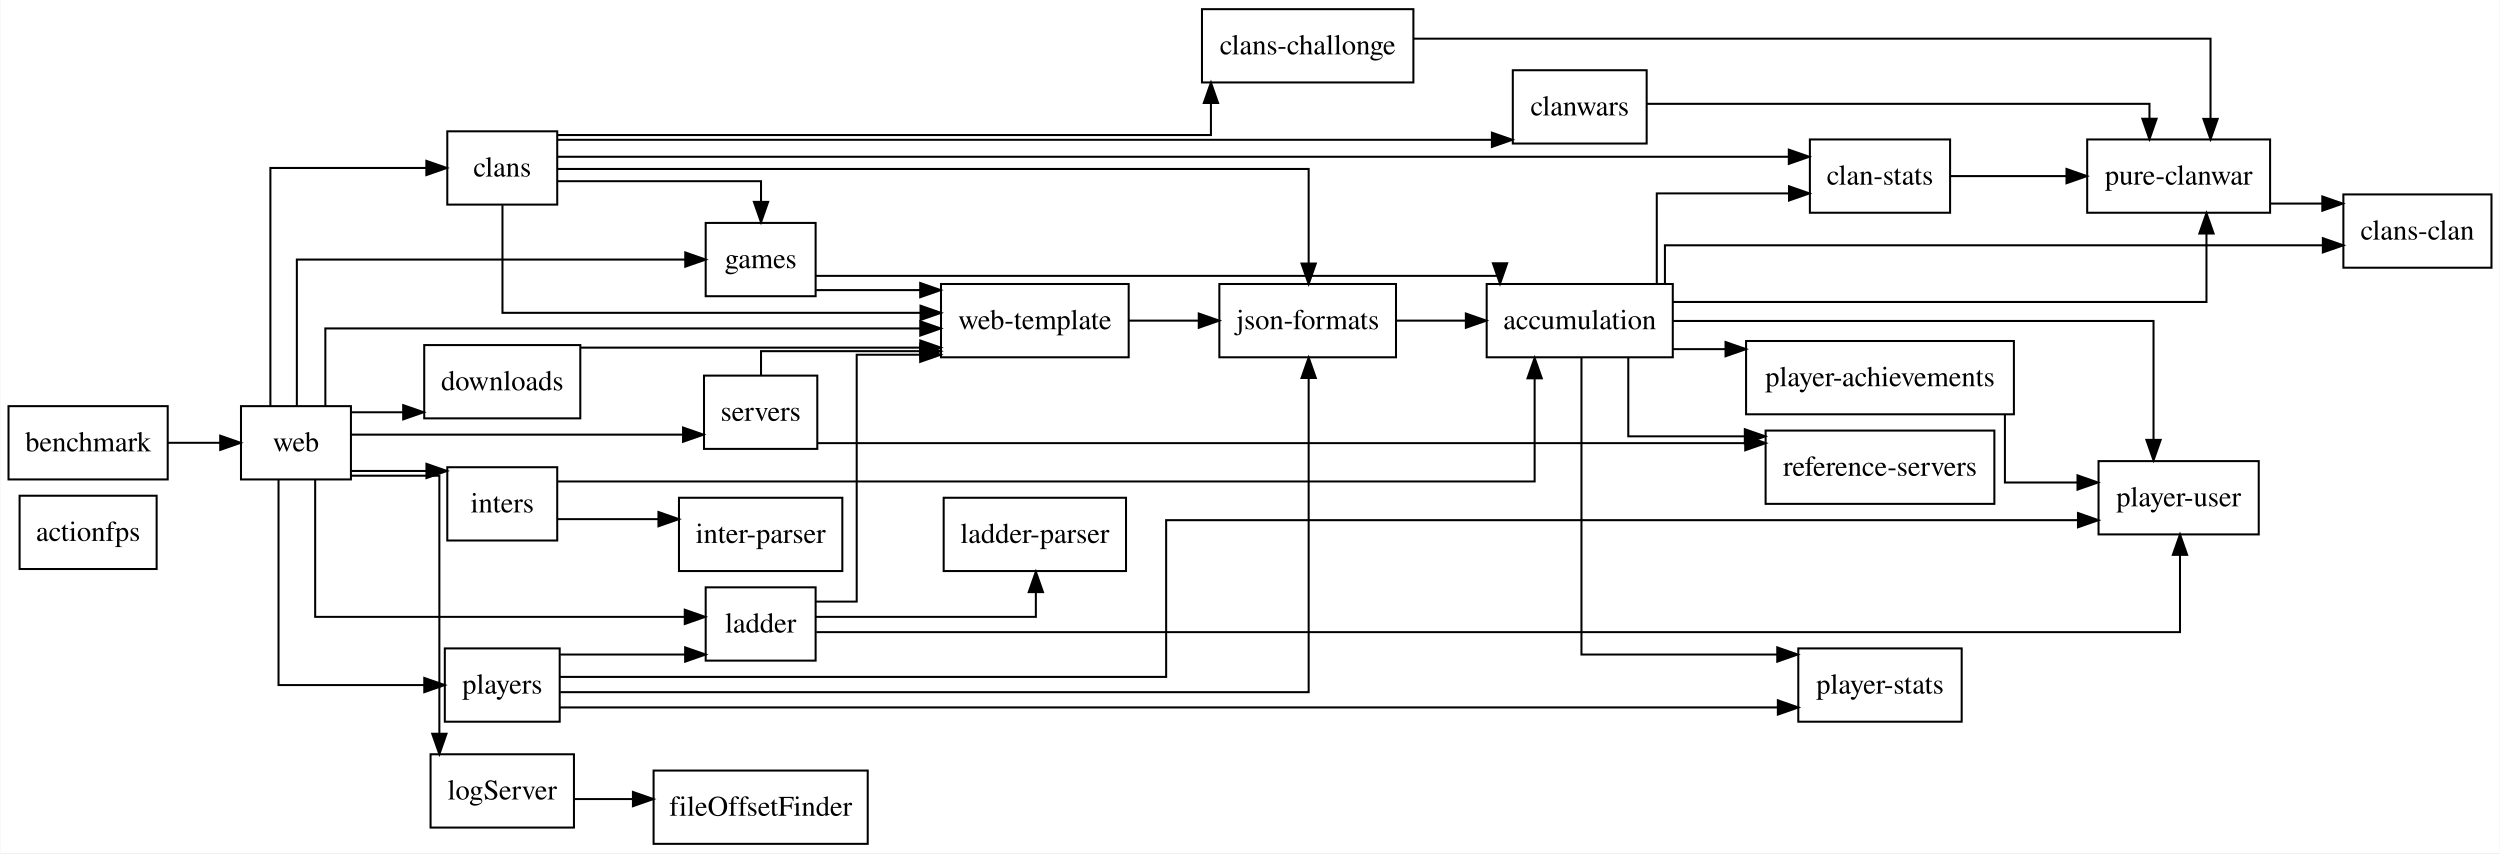
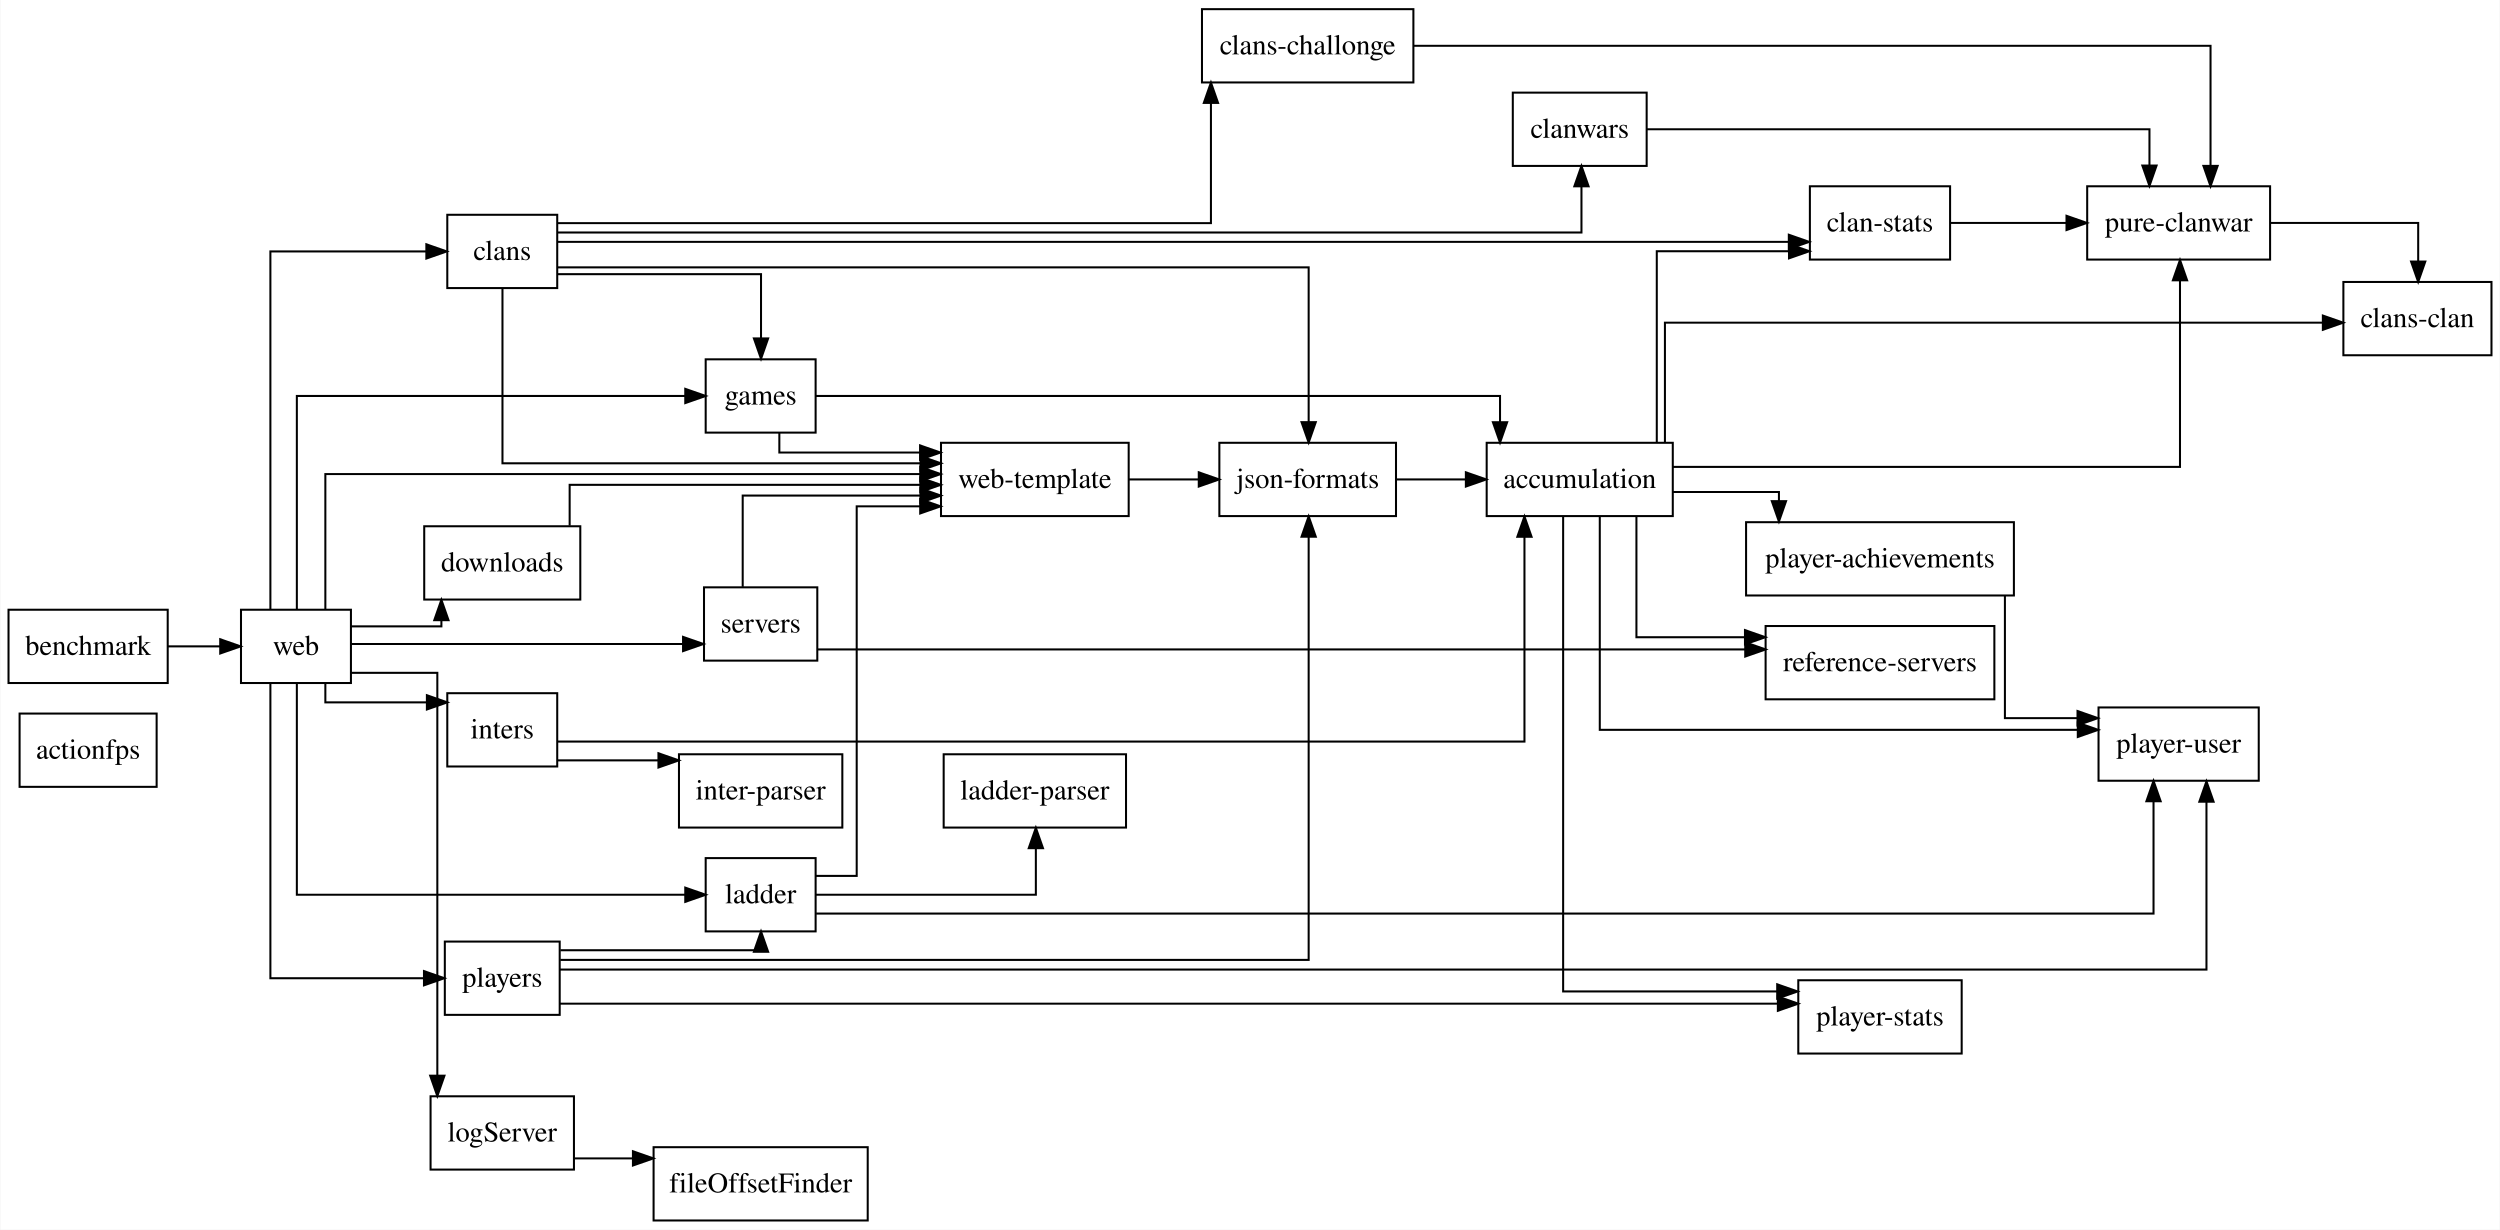
- <svg xmlns="http://www.w3.org/2000/svg" width="1228pt" height="419pt" viewBox="0.00 0.00 1227.63 419.00">
-   <g id="graph0" class="graph" transform="scale(1 1) rotate(0) translate(4 415)">
-     <polygon fill="#ffffff" stroke="transparent" points="-4,4 -4,-415 1223.628,-415 1223.628,4 -4,4" />
+ <svg xmlns="http://www.w3.org/2000/svg" xmlns:xlink="http://www.w3.org/1999/xlink" width="1228pt" height="604pt" viewBox="0.00 0.00 1227.63 604.00" preserveAspectRatio="xMidYMid meet" zoomAndPan="magnify" version="1.1" contentScriptType="text/ecmascript" contentStyleType="text/css">
+   <style type="text/css">
+ a {
+    text-decoration: underline;
+    color:blue;
+ }
+ </style>
+   <g id="graph0" class="graph" transform="scale(1 1) rotate(0) translate(4 600)">
+     <polygon fill="#ffffff" stroke="transparent" points="-4,4 -4,-600 1223.628,-600 1223.628,4 -4,4" />
    <g id="node1" class="node">
-       <polygon fill="none" stroke="#000000" points="5.438,-135.5 5.438,-171.5 72.755,-171.5 72.755,-135.5 5.438,-135.5" />
-       <text text-anchor="middle" x="39.097" y="-149.3" font-family="Times,serif" font-size="14.00" fill="#000000">actionfps</text>
+       <g id="a_node1">
+         <a xlink:href="https://github.com/ScalaWilliam/ActionFPS/tree/master/" xlink:title="actionfps" xlink:type="simple" xlink:show="replace" xlink:actuate="onRequest">
+           <polygon fill="none" stroke="#000000" points="5.438,-213.5 5.438,-249.5 72.755,-249.5 72.755,-213.5 5.438,-213.5" />
+           <text text-anchor="middle" x="39.097" y="-227.3" font-family="Times,serif" font-size="14.00" fill="#000000">actionfps</text>
+         </a>
+       </g>
    </g>
    <g id="node2" class="node">
-       <polygon fill="none" stroke="#000000" points="726.072,-239.5 726.072,-275.5 817.486,-275.5 817.486,-239.5 726.072,-239.5" />
-       <text text-anchor="middle" x="771.779" y="-253.3" font-family="Times,serif" font-size="14.00" fill="#000000">accumulation</text>
+       <g id="a_node2">
+         <a xlink:href="https://github.com/ScalaWilliam/ActionFPS/tree/master//accumulation" xlink:title="accumulation" xlink:type="simple" xlink:show="replace" xlink:actuate="onRequest">
+           <polygon fill="none" stroke="#000000" points="726.072,-346.5 726.072,-382.5 817.486,-382.5 817.486,-346.5 726.072,-346.5" />
+           <text text-anchor="middle" x="771.779" y="-360.3" font-family="Times,serif" font-size="14.00" fill="#000000">accumulation</text>
+         </a>
+       </g>
    </g>
    <g id="node3" class="node">
-       <polygon fill="none" stroke="#000000" points="884.829,-310.5 884.829,-346.5 953.698,-346.5 953.698,-310.5 884.829,-310.5" />
-       <text text-anchor="middle" x="919.264" y="-324.3" font-family="Times,serif" font-size="14.00" fill="#000000">clan-stats</text>
+       <g id="a_node3">
+         <a xlink:href="https://github.com/ScalaWilliam/ActionFPS/tree/master//clans/clan-stats" xlink:title="clan-stats" xlink:type="simple" xlink:show="replace" xlink:actuate="onRequest">
+           <polygon fill="none" stroke="#000000" points="884.829,-472.5 884.829,-508.5 953.698,-508.5 953.698,-472.5 884.829,-472.5" />
+           <text text-anchor="middle" x="919.264" y="-486.3" font-family="Times,serif" font-size="14.00" fill="#000000">clan-stats</text>
+         </a>
+       </g>
    </g>
    <g id="edge1" class="edge">
-       <path fill="none" stroke="#000000" d="M809.628,-275.578C809.628,-294.036 809.628,-320 809.628,-320 809.628,-320 874.574,-320 874.574,-320" />
-       <polygon fill="#000000" stroke="#000000" points="874.574,-323.5 884.574,-320 874.574,-316.5 874.574,-323.5" />
+       <path fill="none" stroke="#000000" d="M809.628,-382.511C809.628,-414.199 809.628,-476.6 809.628,-476.6 809.628,-476.6 874.574,-476.6 874.574,-476.6" />
+       <polygon fill="#000000" stroke="#000000" points="874.574,-480.1 884.574,-476.6 874.574,-473.1 874.574,-480.1" />
    </g>
    <g id="node4" class="node">
-       <polygon fill="none" stroke="#000000" points="1146.883,-283.5 1146.883,-319.5 1219.628,-319.5 1219.628,-283.5 1146.883,-283.5" />
-       <text text-anchor="middle" x="1183.255" y="-297.3" font-family="Times,serif" font-size="14.00" fill="#000000">clans-clan</text>
+       <g id="a_node4">
+         <a xlink:href="https://github.com/ScalaWilliam/ActionFPS/tree/master//clans/clan" xlink:title="clans-clan" xlink:type="simple" xlink:show="replace" xlink:actuate="onRequest">
+           <polygon fill="none" stroke="#000000" points="1146.883,-425.5 1146.883,-461.5 1219.628,-461.5 1219.628,-425.5 1146.883,-425.5" />
+           <text text-anchor="middle" x="1183.255" y="-439.3" font-family="Times,serif" font-size="14.00" fill="#000000">clans-clan</text>
+         </a>
+       </g>
    </g>
    <g id="edge2" class="edge">
-       <path fill="none" stroke="#000000" d="M813.628,-275.566C813.628,-284.959 813.628,-294.5 813.628,-294.5 813.628,-294.5 1136.803,-294.5 1136.803,-294.5" />
-       <polygon fill="#000000" stroke="#000000" points="1136.803,-298 1146.803,-294.5 1136.803,-291 1136.803,-298" />
+       <path fill="none" stroke="#000000" d="M813.628,-382.748C813.628,-405.518 813.628,-441.5 813.628,-441.5 813.628,-441.5 1136.803,-441.5 1136.803,-441.5" />
+       <polygon fill="#000000" stroke="#000000" points="1136.803,-445 1146.803,-441.5 1136.803,-438 1136.803,-445" />
    </g>
    <g id="node5" class="node">
-       <polygon fill="none" stroke="#000000" points="853.486,-211.5 853.486,-247.5 985.041,-247.5 985.041,-211.5 853.486,-211.5" />
-       <text text-anchor="middle" x="919.264" y="-225.3" font-family="Times,serif" font-size="14.00" fill="#000000">player-achievements</text>
+       <g id="a_node5">
+         <a xlink:href="https://github.com/ScalaWilliam/ActionFPS/tree/master//players/player-achievements" xlink:title="player-achievements" xlink:type="simple" xlink:show="replace" xlink:actuate="onRequest">
+           <polygon fill="none" stroke="#000000" points="853.486,-307.5 853.486,-343.5 985.041,-343.5 985.041,-307.5 853.486,-307.5" />
+           <text text-anchor="middle" x="919.264" y="-321.3" font-family="Times,serif" font-size="14.00" fill="#000000">player-achievements</text>
+         </a>
+       </g>
    </g>
    <g id="edge3" class="edge">
-       <path fill="none" stroke="#000000" d="M817.636,-243.5C817.636,-243.5 843.404,-243.5 843.404,-243.5" />
-       <polygon fill="#000000" stroke="#000000" points="843.404,-247 853.404,-243.5 843.404,-240 843.404,-247" />
+       <path fill="none" stroke="#000000" d="M817.552,-358.333C843.018,-358.333 869.628,-358.333 869.628,-358.333 869.628,-358.333 869.628,-353.837 869.628,-353.837" />
+       <polygon fill="#000000" stroke="#000000" points="873.128,-353.837 869.628,-343.837 866.128,-353.837 873.128,-353.837" />
    </g>
    <g id="node6" class="node">
-       <polygon fill="none" stroke="#000000" points="879.135,-60.5 879.135,-96.5 959.393,-96.5 959.393,-60.5 879.135,-60.5" />
-       <text text-anchor="middle" x="919.264" y="-74.3" font-family="Times,serif" font-size="14.00" fill="#000000">player-stats</text>
+       <g id="a_node6">
+         <a xlink:href="https://github.com/ScalaWilliam/ActionFPS/tree/master//players/player-stats" xlink:title="player-stats" xlink:type="simple" xlink:show="replace" xlink:actuate="onRequest">
+           <polygon fill="none" stroke="#000000" points="879.135,-82.5 879.135,-118.5 959.393,-118.5 959.393,-82.5 879.135,-82.5" />
+           <text text-anchor="middle" x="919.264" y="-96.3" font-family="Times,serif" font-size="14.00" fill="#000000">player-stats</text>
+         </a>
+       </g>
    </g>
    <g id="edge4" class="edge">
-       <path fill="none" stroke="#000000" d="M772.628,-239.322C772.628,-196.623 772.628,-93.5 772.628,-93.5 772.628,-93.5 868.807,-93.5 868.807,-93.5" />
-       <polygon fill="#000000" stroke="#000000" points="868.807,-97 878.807,-93.5 868.807,-90 868.807,-97" />
+       <path fill="none" stroke="#000000" d="M763.628,-346.413C763.628,-288.746 763.628,-113 763.628,-113 763.628,-113 868.779,-113 868.779,-113" />
+       <polygon fill="#000000" stroke="#000000" points="868.779,-116.5 878.779,-113 868.779,-109.5 868.779,-116.5" />
    </g>
    <g id="node7" class="node">
-       <polygon fill="none" stroke="#000000" points="1026.616,-152.5 1026.616,-188.5 1105.308,-188.5 1105.308,-152.5 1026.616,-152.5" />
-       <text text-anchor="middle" x="1065.962" y="-166.3" font-family="Times,serif" font-size="14.00" fill="#000000">player-user</text>
+       <g id="a_node7">
+         <a xlink:href="https://github.com/ScalaWilliam/ActionFPS/tree/master//players/player-user" xlink:title="player-user" xlink:type="simple" xlink:show="replace" xlink:actuate="onRequest">
+           <polygon fill="none" stroke="#000000" points="1026.616,-216.5 1026.616,-252.5 1105.308,-252.5 1105.308,-216.5 1026.616,-216.5" />
+           <text text-anchor="middle" x="1065.962" y="-230.3" font-family="Times,serif" font-size="14.00" fill="#000000">player-user</text>
+         </a>
+       </g>
    </g>
    <g id="edge5" class="edge">
-       <path fill="none" stroke="#000000" d="M817.69,-257.333C897.556,-257.333 1053.628,-257.333 1053.628,-257.333 1053.628,-257.333 1053.628,-198.915 1053.628,-198.915" />
-       <polygon fill="#000000" stroke="#000000" points="1057.128,-198.915 1053.628,-188.915 1050.128,-198.915 1057.128,-198.915" />
+       <path fill="none" stroke="#000000" d="M781.628,-346.351C781.628,-312.136 781.628,-241.5 781.628,-241.5 781.628,-241.5 1016.427,-241.5 1016.427,-241.5" />
+       <polygon fill="#000000" stroke="#000000" points="1016.427,-245 1026.427,-241.5 1016.427,-238 1016.427,-245" />
    </g>
    <g id="node8" class="node">
-       <polygon fill="none" stroke="#000000" points="1021.041,-310.5 1021.041,-346.5 1110.883,-346.5 1110.883,-310.5 1021.041,-310.5" />
-       <text text-anchor="middle" x="1065.962" y="-324.3" font-family="Times,serif" font-size="14.00" fill="#000000">pure-clanwar</text>
+       <g id="a_node8">
+         <a xlink:href="https://github.com/ScalaWilliam/ActionFPS/tree/master//clans/clanwars/pure-clanwar" xlink:title="pure-clanwar" xlink:type="simple" xlink:show="replace" xlink:actuate="onRequest">
+           <polygon fill="none" stroke="#000000" points="1021.041,-472.5 1021.041,-508.5 1110.883,-508.5 1110.883,-472.5 1021.041,-472.5" />
+           <text text-anchor="middle" x="1065.962" y="-486.3" font-family="Times,serif" font-size="14.00" fill="#000000">pure-clanwar</text>
+         </a>
+       </g>
    </g>
    <g id="edge6" class="edge">
-       <path fill="none" stroke="#000000" d="M817.535,-266.667C903.292,-266.667 1079.628,-266.667 1079.628,-266.667 1079.628,-266.667 1079.628,-300.282 1079.628,-300.282" />
-       <polygon fill="#000000" stroke="#000000" points="1076.128,-300.282 1079.628,-310.282 1083.128,-300.282 1076.128,-300.282" />
+       <path fill="none" stroke="#000000" d="M817.526,-370.667C900.343,-370.667 1066.628,-370.667 1066.628,-370.667 1066.628,-370.667 1066.628,-462.3 1066.628,-462.3" />
+       <polygon fill="#000000" stroke="#000000" points="1063.128,-462.3 1066.628,-472.3 1070.128,-462.3 1063.128,-462.3" />
    </g>
    <g id="node9" class="node">
-       <polygon fill="none" stroke="#000000" points="863.081,-167.5 863.081,-203.5 975.447,-203.5 975.447,-167.5 863.081,-167.5" />
-       <text text-anchor="middle" x="919.264" y="-181.3" font-family="Times,serif" font-size="14.00" fill="#000000">reference-servers</text>
+       <g id="a_node9">
+         <a xlink:href="https://github.com/ScalaWilliam/ActionFPS/tree/master//servers/reference-servers" xlink:title="reference-servers" xlink:type="simple" xlink:show="replace" xlink:actuate="onRequest">
+           <polygon fill="none" stroke="#000000" points="863.081,-256.5 863.081,-292.5 975.447,-292.5 975.447,-256.5 863.081,-256.5" />
+           <text text-anchor="middle" x="919.264" y="-270.3" font-family="Times,serif" font-size="14.00" fill="#000000">reference-servers</text>
+         </a>
+       </g>
    </g>
    <g id="edge7" class="edge">
-       <path fill="none" stroke="#000000" d="M795.628,-239.205C795.628,-222.59 795.628,-200.667 795.628,-200.667 795.628,-200.667 852.873,-200.667 852.873,-200.667" />
-       <polygon fill="#000000" stroke="#000000" points="852.873,-204.167 862.873,-200.667 852.873,-197.167 852.873,-204.167" />
+       <path fill="none" stroke="#000000" d="M799.628,-346.134C799.628,-323.216 799.628,-287 799.628,-287 799.628,-287 852.949,-287 852.949,-287" />
+       <polygon fill="#000000" stroke="#000000" points="852.949,-290.5 862.949,-287 852.949,-283.5 852.949,-290.5" />
    </g>
    <g id="edge16" class="edge">
-       <path fill="none" stroke="#000000" d="M954.029,-328.5C954.029,-328.5 1010.882,-328.5 1010.882,-328.5" />
-       <polygon fill="#000000" stroke="#000000" points="1010.882,-332 1020.882,-328.5 1010.882,-325 1010.882,-332" />
+       <path fill="none" stroke="#000000" d="M954.029,-490.5C954.029,-490.5 1010.882,-490.5 1010.882,-490.5" />
+       <polygon fill="#000000" stroke="#000000" points="1010.882,-494 1020.882,-490.5 1010.882,-487 1010.882,-494" />
    </g>
    <g id="edge32" class="edge">
-       <path fill="none" stroke="#000000" d="M980.628,-211.488C980.628,-196.637 980.628,-178 980.628,-178 980.628,-178 1016.293,-178 1016.293,-178" />
-       <polygon fill="#000000" stroke="#000000" points="1016.293,-181.5 1026.293,-178 1016.293,-174.5 1016.293,-181.5" />
+       <path fill="none" stroke="#000000" d="M980.628,-307.351C980.628,-284.235 980.628,-247.25 980.628,-247.25 980.628,-247.25 1016.293,-247.25 1016.293,-247.25" />
+       <polygon fill="#000000" stroke="#000000" points="1016.293,-250.75 1026.293,-247.25 1016.293,-243.75 1016.293,-250.75" />
    </g>
    <g id="edge18" class="edge">
-       <path fill="none" stroke="#000000" d="M1110.975,-315C1110.975,-315 1136.535,-315 1136.535,-315" />
-       <polygon fill="#000000" stroke="#000000" points="1136.535,-318.5 1146.535,-315 1136.535,-311.5 1136.535,-318.5" />
+       <path fill="none" stroke="#000000" d="M1111.118,-490.5C1144.301,-490.5 1183.628,-490.5 1183.628,-490.5 1183.628,-490.5 1183.628,-471.537 1183.628,-471.537" />
+       <polygon fill="#000000" stroke="#000000" points="1187.128,-471.537 1183.628,-461.537 1180.128,-471.537 1187.128,-471.537" />
    </g>
    <g id="node10" class="node">
-       <polygon fill="none" stroke="#000000" points="0,-179.5 0,-215.5 78.193,-215.5 78.193,-179.5 0,-179.5" />
-       <text text-anchor="middle" x="39.097" y="-193.3" font-family="Times,serif" font-size="14.00" fill="#000000">benchmark</text>
+       <g id="a_node10">
+         <a xlink:href="https://github.com/ScalaWilliam/ActionFPS/tree/master//benchmark" xlink:title="benchmark" xlink:type="simple" xlink:show="replace" xlink:actuate="onRequest">
+           <polygon fill="none" stroke="#000000" points="0,-264.5 0,-300.5 78.193,-300.5 78.193,-264.5 0,-264.5" />
+           <text text-anchor="middle" x="39.097" y="-278.3" font-family="Times,serif" font-size="14.00" fill="#000000">benchmark</text>
+         </a>
+       </g>
    </g>
    <g id="node11" class="node">
-       <polygon fill="none" stroke="#000000" points="114.193,-179.5 114.193,-215.5 168.193,-215.5 168.193,-179.5 114.193,-179.5" />
-       <text text-anchor="middle" x="141.193" y="-193.3" font-family="Times,serif" font-size="14.00" fill="#000000">web</text>
+       <g id="a_node11">
+         <a xlink:href="https://github.com/ScalaWilliam/ActionFPS/tree/master//web" xlink:title="web" xlink:type="simple" xlink:show="replace" xlink:actuate="onRequest">
+           <polygon fill="none" stroke="#000000" points="114.193,-264.5 114.193,-300.5 168.193,-300.5 168.193,-264.5 114.193,-264.5" />
+           <text text-anchor="middle" x="141.193" y="-278.3" font-family="Times,serif" font-size="14.00" fill="#000000">web</text>
+         </a>
+       </g>
    </g>
    <g id="edge8" class="edge">
-       <path fill="none" stroke="#000000" d="M78.278,-197.5C78.278,-197.5 103.984,-197.5 103.984,-197.5" />
-       <polygon fill="#000000" stroke="#000000" points="103.984,-201 113.984,-197.5 103.984,-194 103.984,-201" />
+       <path fill="none" stroke="#000000" d="M78.278,-282.5C78.278,-282.5 103.984,-282.5 103.984,-282.5" />
+       <polygon fill="#000000" stroke="#000000" points="103.984,-286 113.984,-282.5 103.984,-279 103.984,-286" />
    </g>
    <g id="node12" class="node">
-       <polygon fill="none" stroke="#000000" points="215.524,-314.5 215.524,-350.5 269.524,-350.5 269.524,-314.5 215.524,-314.5" />
-       <text text-anchor="middle" x="242.524" y="-328.3" font-family="Times,serif" font-size="14.00" fill="#000000">clans</text>
+       <g id="a_node12">
+         <a xlink:href="https://github.com/ScalaWilliam/ActionFPS/tree/master//clans" xlink:title="clans" xlink:type="simple" xlink:show="replace" xlink:actuate="onRequest">
+           <polygon fill="none" stroke="#000000" points="215.524,-458.5 215.524,-494.5 269.524,-494.5 269.524,-458.5 215.524,-458.5" />
+           <text text-anchor="middle" x="242.524" y="-472.3" font-family="Times,serif" font-size="14.00" fill="#000000">clans</text>
+         </a>
+       </g>
    </g>
    <g id="edge35" class="edge">
-       <path fill="none" stroke="#000000" d="M128.628,-215.707C128.628,-252.556 128.628,-332.5 128.628,-332.5 128.628,-332.5 205.243,-332.5 205.243,-332.5" />
-       <polygon fill="#000000" stroke="#000000" points="205.243,-336 215.243,-332.5 205.243,-329 205.243,-336" />
+       <path fill="none" stroke="#000000" d="M128.628,-300.751C128.628,-349.045 128.628,-476.5 128.628,-476.5 128.628,-476.5 205.243,-476.5 205.243,-476.5" />
+       <polygon fill="#000000" stroke="#000000" points="205.243,-480 215.243,-476.5 205.243,-473 205.243,-480" />
    </g>
    <g id="node15" class="node">
-       <polygon fill="none" stroke="#000000" points="342.446,-269.5 342.446,-305.5 396.446,-305.5 396.446,-269.5 342.446,-269.5" />
-       <text text-anchor="middle" x="369.446" y="-283.3" font-family="Times,serif" font-size="14.00" fill="#000000">games</text>
+       <g id="a_node15">
+         <a xlink:href="https://github.com/ScalaWilliam/ActionFPS/tree/master//games" xlink:title="games" xlink:type="simple" xlink:show="replace" xlink:actuate="onRequest">
+           <polygon fill="none" stroke="#000000" points="342.446,-387.5 342.446,-423.5 396.446,-423.5 396.446,-387.5 342.446,-387.5" />
+           <text text-anchor="middle" x="369.446" y="-401.3" font-family="Times,serif" font-size="14.00" fill="#000000">games</text>
+         </a>
+       </g>
    </g>
    <g id="edge37" class="edge">
-       <path fill="none" stroke="#000000" d="M141.628,-215.713C141.628,-242.011 141.628,-287.5 141.628,-287.5 141.628,-287.5 332.418,-287.5 332.418,-287.5" />
-       <polygon fill="#000000" stroke="#000000" points="332.418,-291 342.418,-287.5 332.418,-284 332.418,-291" />
+       <path fill="none" stroke="#000000" d="M141.628,-300.649C141.628,-334.864 141.628,-405.5 141.628,-405.5 141.628,-405.5 332.418,-405.5 332.418,-405.5" />
+       <polygon fill="#000000" stroke="#000000" points="332.418,-409 342.418,-405.5 332.418,-402 332.418,-409" />
    </g>
    <g id="node17" class="node">
-       <polygon fill="none" stroke="#000000" points="458.037,-239.5 458.037,-275.5 550.224,-275.5 550.224,-239.5 458.037,-239.5" />
-       <text text-anchor="middle" x="504.13" y="-253.3" font-family="Times,serif" font-size="14.00" fill="#000000">web-template</text>
+       <g id="a_node17">
+         <a xlink:href="https://github.com/ScalaWilliam/ActionFPS/tree/master//web/web-template" xlink:title="web-template" xlink:type="simple" xlink:show="replace" xlink:actuate="onRequest">
+           <polygon fill="none" stroke="#000000" points="458.037,-346.5 458.037,-382.5 550.224,-382.5 550.224,-346.5 458.037,-346.5" />
+           <text text-anchor="middle" x="504.13" y="-360.3" font-family="Times,serif" font-size="14.00" fill="#000000">web-template</text>
+         </a>
+       </g>
    </g>
    <g id="edge43" class="edge">
-       <path fill="none" stroke="#000000" d="M155.628,-215.581C155.628,-232 155.628,-253.667 155.628,-253.667 155.628,-253.667 447.852,-253.667 447.852,-253.667" />
-       <polygon fill="#000000" stroke="#000000" points="447.852,-257.167 457.852,-253.667 447.852,-250.167 447.852,-257.167" />
+       <path fill="none" stroke="#000000" d="M155.628,-300.866C155.628,-325.76 155.628,-367.143 155.628,-367.143 155.628,-367.143 447.852,-367.143 447.852,-367.143" />
+       <polygon fill="#000000" stroke="#000000" points="447.852,-370.643 457.852,-367.143 447.852,-363.643 447.852,-370.643" />
    </g>
    <g id="node18" class="node">
-       <polygon fill="none" stroke="#000000" points="204.193,-209.5 204.193,-245.5 280.856,-245.5 280.856,-209.5 204.193,-209.5" />
-       <text text-anchor="middle" x="242.524" y="-223.3" font-family="Times,serif" font-size="14.00" fill="#000000">downloads</text>
+       <g id="a_node18">
+         <a xlink:href="https://github.com/ScalaWilliam/ActionFPS/tree/master//downloads" xlink:title="downloads" xlink:type="simple" xlink:show="replace" xlink:actuate="onRequest">
+           <polygon fill="none" stroke="#000000" points="204.193,-305.5 204.193,-341.5 280.856,-341.5 280.856,-305.5 204.193,-305.5" />
+           <text text-anchor="middle" x="242.524" y="-319.3" font-family="Times,serif" font-size="14.00" fill="#000000">downloads</text>
+         </a>
+       </g>
    </g>
    <g id="edge36" class="edge">
-       <path fill="none" stroke="#000000" d="M168.348,-212.5C168.348,-212.5 193.865,-212.5 193.865,-212.5" />
-       <polygon fill="#000000" stroke="#000000" points="193.865,-216 203.865,-212.5 193.865,-209 193.865,-216" />
+       <path fill="none" stroke="#000000" d="M168.2,-292.333C188.429,-292.333 212.628,-292.333 212.628,-292.333 212.628,-292.333 212.628,-295.37 212.628,-295.37" />
+       <polygon fill="#000000" stroke="#000000" points="209.128,-295.37 212.628,-305.37 216.128,-295.37 209.128,-295.37" />
    </g>
    <g id="node19" class="node">
-       <polygon fill="none" stroke="#000000" points="215.524,-149.5 215.524,-185.5 269.524,-185.5 269.524,-149.5 215.524,-149.5" />
-       <text text-anchor="middle" x="242.524" y="-163.3" font-family="Times,serif" font-size="14.00" fill="#000000">inters</text>
+       <g id="a_node19">
+         <a xlink:href="https://github.com/ScalaWilliam/ActionFPS/tree/master//inters" xlink:title="inters" xlink:type="simple" xlink:show="replace" xlink:actuate="onRequest">
+           <polygon fill="none" stroke="#000000" points="215.524,-223.5 215.524,-259.5 269.524,-259.5 269.524,-223.5 215.524,-223.5" />
+           <text text-anchor="middle" x="242.524" y="-237.3" font-family="Times,serif" font-size="14.00" fill="#000000">inters</text>
+         </a>
+       </g>
    </g>
    <g id="edge38" class="edge">
-       <path fill="none" stroke="#000000" d="M168.348,-183.667C168.348,-183.667 205.295,-183.667 205.295,-183.667" />
-       <polygon fill="#000000" stroke="#000000" points="205.295,-187.167 215.295,-183.667 205.295,-180.167 205.295,-187.167" />
+       <path fill="none" stroke="#000000" d="M155.628,-264.31C155.628,-259.196 155.628,-255 155.628,-255 155.628,-255 205.506,-255 205.506,-255" />
+       <polygon fill="#000000" stroke="#000000" points="205.506,-258.5 215.506,-255 205.506,-251.5 205.506,-258.5" />
    </g>
    <g id="node21" class="node">
-       <polygon fill="none" stroke="#000000" points="342.446,-90.5 342.446,-126.5 396.446,-126.5 396.446,-90.5 342.446,-90.5" />
-       <text text-anchor="middle" x="369.446" y="-104.3" font-family="Times,serif" font-size="14.00" fill="#000000">ladder</text>
+       <g id="a_node21">
+         <a xlink:href="https://github.com/ScalaWilliam/ActionFPS/tree/master//ladder" xlink:title="ladder" xlink:type="simple" xlink:show="replace" xlink:actuate="onRequest">
+           <polygon fill="none" stroke="#000000" points="342.446,-142.5 342.446,-178.5 396.446,-178.5 396.446,-142.5 342.446,-142.5" />
+           <text text-anchor="middle" x="369.446" y="-156.3" font-family="Times,serif" font-size="14.00" fill="#000000">ladder</text>
+         </a>
+       </g>
    </g>
    <g id="edge39" class="edge">
-       <path fill="none" stroke="#000000" d="M150.628,-179.368C150.628,-154.27 150.628,-112 150.628,-112 150.628,-112 332.175,-112 332.175,-112" />
-       <polygon fill="#000000" stroke="#000000" points="332.175,-115.5 342.175,-112 332.175,-108.5 332.175,-115.5" />
+       <path fill="none" stroke="#000000" d="M141.628,-264.498C141.628,-230.562 141.628,-160.5 141.628,-160.5 141.628,-160.5 332.418,-160.5 332.418,-160.5" />
+       <polygon fill="#000000" stroke="#000000" points="332.418,-164 342.418,-160.5 332.418,-157 332.418,-164" />
    </g>
    <g id="node23" class="node">
-       <polygon fill="none" stroke="#000000" points="207.31,-8.5 207.31,-44.5 277.738,-44.5 277.738,-8.5 207.31,-8.5" />
-       <text text-anchor="middle" x="242.524" y="-22.3" font-family="Times,serif" font-size="14.00" fill="#000000">logServer</text>
+       <g id="a_node23">
+         <a xlink:href="https://github.com/ScalaWilliam/ActionFPS/tree/master//log-server" xlink:title="logServer" xlink:type="simple" xlink:show="replace" xlink:actuate="onRequest">
+           <polygon fill="none" stroke="#000000" points="207.31,-25.5 207.31,-61.5 277.738,-61.5 277.738,-25.5 207.31,-25.5" />
+           <text text-anchor="middle" x="242.524" y="-39.3" font-family="Times,serif" font-size="14.00" fill="#000000">logServer</text>
+         </a>
+       </g>
    </g>
    <g id="edge40" class="edge">
-       <path fill="none" stroke="#000000" d="M168.224,-181.333C188.087,-181.333 211.628,-181.333 211.628,-181.333 211.628,-181.333 211.628,-54.564 211.628,-54.564" />
-       <polygon fill="#000000" stroke="#000000" points="215.128,-54.564 211.628,-44.564 208.128,-54.564 215.128,-54.564" />
+       <path fill="none" stroke="#000000" d="M168.237,-269.5C187.733,-269.5 210.628,-269.5 210.628,-269.5 210.628,-269.5 210.628,-71.612 210.628,-71.612" />
+       <polygon fill="#000000" stroke="#000000" points="214.128,-71.612 210.628,-61.612 207.128,-71.612 214.128,-71.612" />
    </g>
    <g id="node25" class="node">
-       <polygon fill="none" stroke="#000000" points="214.31,-60.5 214.31,-96.5 270.738,-96.5 270.738,-60.5 214.31,-60.5" />
-       <text text-anchor="middle" x="242.524" y="-74.3" font-family="Times,serif" font-size="14.00" fill="#000000">players</text>
+       <g id="a_node25">
+         <a xlink:href="https://github.com/ScalaWilliam/ActionFPS/tree/master//players" xlink:title="players" xlink:type="simple" xlink:show="replace" xlink:actuate="onRequest">
+           <polygon fill="none" stroke="#000000" points="214.31,-101.5 214.31,-137.5 270.738,-137.5 270.738,-101.5 214.31,-101.5" />
+           <text text-anchor="middle" x="242.524" y="-115.3" font-family="Times,serif" font-size="14.00" fill="#000000">players</text>
+         </a>
+       </g>
    </g>
    <g id="edge41" class="edge">
-       <path fill="none" stroke="#000000" d="M132.628,-179.427C132.628,-146.137 132.628,-78.5 132.628,-78.5 132.628,-78.5 204.223,-78.5 204.223,-78.5" />
-       <polygon fill="#000000" stroke="#000000" points="204.223,-82 214.223,-78.5 204.223,-75 204.223,-82" />
+       <path fill="none" stroke="#000000" d="M128.628,-264.433C128.628,-221.994 128.628,-119.5 128.628,-119.5 128.628,-119.5 204.077,-119.5 204.077,-119.5" />
+       <polygon fill="#000000" stroke="#000000" points="204.077,-123 214.077,-119.5 204.077,-116 204.077,-123" />
    </g>
    <g id="node26" class="node">
-       <polygon fill="none" stroke="#000000" points="341.622,-194.5 341.622,-230.5 397.271,-230.5 397.271,-194.5 341.622,-194.5" />
-       <text text-anchor="middle" x="369.446" y="-208.3" font-family="Times,serif" font-size="14.00" fill="#000000">servers</text>
+       <g id="a_node26">
+         <a xlink:href="https://github.com/ScalaWilliam/ActionFPS/tree/master//servers" xlink:title="servers" xlink:type="simple" xlink:show="replace" xlink:actuate="onRequest">
+           <polygon fill="none" stroke="#000000" points="341.622,-275.5 341.622,-311.5 397.271,-311.5 397.271,-275.5 341.622,-275.5" />
+           <text text-anchor="middle" x="369.446" y="-289.3" font-family="Times,serif" font-size="14.00" fill="#000000">servers</text>
+         </a>
+       </g>
    </g>
    <g id="edge42" class="edge">
-       <path fill="none" stroke="#000000" d="M168.273,-201.5C168.273,-201.5 331.331,-201.5 331.331,-201.5" />
-       <polygon fill="#000000" stroke="#000000" points="331.331,-205 341.331,-201.5 331.331,-198 331.331,-205" />
+       <path fill="none" stroke="#000000" d="M168.273,-283.667C168.273,-283.667 331.331,-283.667 331.331,-283.667" />
+       <polygon fill="#000000" stroke="#000000" points="331.331,-287.167 341.331,-283.667 331.331,-280.167 331.331,-287.167" />
    </g>
    <g id="edge9" class="edge">
-       <path fill="none" stroke="#000000" d="M269.892,-338C269.892,-338 874.481,-338 874.481,-338" />
-       <polygon fill="#000000" stroke="#000000" points="874.481,-341.5 884.481,-338 874.481,-334.5 874.481,-341.5" />
+       <path fill="none" stroke="#000000" d="M269.892,-481.2C269.892,-481.2 874.481,-481.2 874.481,-481.2" />
+       <polygon fill="#000000" stroke="#000000" points="874.481,-484.7 884.481,-481.2 874.481,-477.7 874.481,-484.7" />
    </g>
    <g id="node13" class="node">
-       <polygon fill="none" stroke="#000000" points="586.224,-374.5 586.224,-410.5 690.072,-410.5 690.072,-374.5 586.224,-374.5" />
-       <text text-anchor="middle" x="638.148" y="-388.3" font-family="Times,serif" font-size="14.00" fill="#000000">clans-challonge</text>
+       <g id="a_node13">
+         <a xlink:href="https://github.com/ScalaWilliam/ActionFPS/tree/master//clans/challonge" xlink:title="clans-challonge" xlink:type="simple" xlink:show="replace" xlink:actuate="onRequest">
+           <polygon fill="none" stroke="#000000" points="586.224,-559.5 586.224,-595.5 690.072,-595.5 690.072,-559.5 586.224,-559.5" />
+           <text text-anchor="middle" x="638.148" y="-573.3" font-family="Times,serif" font-size="14.00" fill="#000000">clans-challonge</text>
+         </a>
+       </g>
    </g>
    <g id="edge10" class="edge">
-       <path fill="none" stroke="#000000" d="M269.55,-348.667C351.338,-348.667 590.628,-348.667 590.628,-348.667 590.628,-348.667 590.628,-364.418 590.628,-364.418" />
-       <polygon fill="#000000" stroke="#000000" points="587.128,-364.418 590.628,-374.418 594.128,-364.418 587.128,-364.418" />
+       <path fill="none" stroke="#000000" d="M269.55,-490.4C351.338,-490.4 590.628,-490.4 590.628,-490.4 590.628,-490.4 590.628,-549.453 590.628,-549.453" />
+       <polygon fill="#000000" stroke="#000000" points="587.128,-549.453 590.628,-559.453 594.128,-549.453 587.128,-549.453" />
    </g>
    <g id="node14" class="node">
-       <polygon fill="none" stroke="#000000" points="738.903,-344.5 738.903,-380.5 804.655,-380.5 804.655,-344.5 738.903,-344.5" />
-       <text text-anchor="middle" x="771.779" y="-358.3" font-family="Times,serif" font-size="14.00" fill="#000000">clanwars</text>
+       <g id="a_node14">
+         <a xlink:href="https://github.com/ScalaWilliam/ActionFPS/tree/master//clans/clanwars" xlink:title="clanwars" xlink:type="simple" xlink:show="replace" xlink:actuate="onRequest">
+           <polygon fill="none" stroke="#000000" points="738.903,-518.5 738.903,-554.5 804.655,-554.5 804.655,-518.5 738.903,-518.5" />
+           <text text-anchor="middle" x="771.779" y="-532.3" font-family="Times,serif" font-size="14.00" fill="#000000">clanwars</text>
+         </a>
+       </g>
    </g>
    <g id="edge11" class="edge">
-       <path fill="none" stroke="#000000" d="M269.865,-346.333C269.865,-346.333 728.641,-346.333 728.641,-346.333" />
-       <polygon fill="#000000" stroke="#000000" points="728.641,-349.833 738.641,-346.333 728.641,-342.833 728.641,-349.833" />
+       <path fill="none" stroke="#000000" d="M269.541,-485.8C377.566,-485.8 772.628,-485.8 772.628,-485.8 772.628,-485.8 772.628,-508.482 772.628,-508.482" />
+       <polygon fill="#000000" stroke="#000000" points="769.128,-508.482 772.628,-518.482 776.128,-508.482 769.128,-508.482" />
    </g>
    <g id="edge12" class="edge">
-       <path fill="none" stroke="#000000" d="M269.791,-326C307.139,-326 369.628,-326 369.628,-326 369.628,-326 369.628,-315.848 369.628,-315.848" />
-       <polygon fill="#000000" stroke="#000000" points="373.128,-315.848 369.628,-305.848 366.128,-315.848 373.128,-315.848" />
+       <path fill="none" stroke="#000000" d="M269.791,-465.333C307.139,-465.333 369.628,-465.333 369.628,-465.333 369.628,-465.333 369.628,-433.777 369.628,-433.777" />
+       <polygon fill="#000000" stroke="#000000" points="373.128,-433.777 369.628,-423.777 366.128,-433.777 373.128,-433.777" />
    </g>
    <g id="node16" class="node">
-       <polygon fill="none" stroke="#000000" points="594.765,-239.5 594.765,-275.5 681.531,-275.5 681.531,-239.5 594.765,-239.5" />
-       <text text-anchor="middle" x="638.148" y="-253.3" font-family="Times,serif" font-size="14.00" fill="#000000">json-formats</text>
+       <g id="a_node16">
+         <a xlink:href="https://github.com/ScalaWilliam/ActionFPS/tree/master//web/json-formats" xlink:title="json-formats" xlink:type="simple" xlink:show="replace" xlink:actuate="onRequest">
+           <polygon fill="none" stroke="#000000" points="594.765,-346.5 594.765,-382.5 681.531,-382.5 681.531,-346.5 594.765,-346.5" />
+           <text text-anchor="middle" x="638.148" y="-360.3" font-family="Times,serif" font-size="14.00" fill="#000000">json-formats</text>
+         </a>
+       </g>
    </g>
    <g id="edge13" class="edge">
-       <path fill="none" stroke="#000000" d="M269.75,-332C359.241,-332 638.628,-332 638.628,-332 638.628,-332 638.628,-285.534 638.628,-285.534" />
-       <polygon fill="#000000" stroke="#000000" points="642.128,-285.534 638.628,-275.534 635.128,-285.534 642.128,-285.534" />
+       <path fill="none" stroke="#000000" d="M269.75,-468.667C359.241,-468.667 638.628,-468.667 638.628,-468.667 638.628,-468.667 638.628,-392.644 638.628,-392.644" />
+       <polygon fill="#000000" stroke="#000000" points="642.128,-392.644 638.628,-382.644 635.128,-392.644 642.128,-392.644" />
    </g>
    <g id="edge14" class="edge">
-       <path fill="none" stroke="#000000" d="M242.628,-314.173C242.628,-293.087 242.628,-261.333 242.628,-261.333 242.628,-261.333 447.981,-261.333 447.981,-261.333" />
-       <polygon fill="#000000" stroke="#000000" points="447.981,-264.833 457.981,-261.333 447.981,-257.833 447.981,-264.833" />
+       <path fill="none" stroke="#000000" d="M242.628,-458.372C242.628,-428.555 242.628,-372.429 242.628,-372.429 242.628,-372.429 447.981,-372.429 447.981,-372.429" />
+       <polygon fill="#000000" stroke="#000000" points="447.981,-375.929 457.981,-372.429 447.981,-368.929 447.981,-375.929" />
    </g>
    <g id="edge15" class="edge">
-       <path fill="none" stroke="#000000" d="M690.325,-396C807.555,-396 1081.628,-396 1081.628,-396 1081.628,-396 1081.628,-356.589 1081.628,-356.589" />
-       <polygon fill="#000000" stroke="#000000" points="1085.128,-356.589 1081.628,-346.589 1078.128,-356.589 1085.128,-356.589" />
+       <path fill="none" stroke="#000000" d="M690.325,-577.5C807.555,-577.5 1081.628,-577.5 1081.628,-577.5 1081.628,-577.5 1081.628,-518.527 1081.628,-518.527" />
+       <polygon fill="#000000" stroke="#000000" points="1085.128,-518.526 1081.628,-508.526 1078.128,-518.527 1085.128,-518.526" />
    </g>
    <g id="edge17" class="edge">
-       <path fill="none" stroke="#000000" d="M804.704,-364C878.68,-364 1051.628,-364 1051.628,-364 1051.628,-364 1051.628,-356.666 1051.628,-356.666" />
-       <polygon fill="#000000" stroke="#000000" points="1055.128,-356.666 1051.628,-346.666 1048.128,-356.666 1055.128,-356.666" />
+       <path fill="none" stroke="#000000" d="M804.704,-536.5C878.68,-536.5 1051.628,-536.5 1051.628,-536.5 1051.628,-536.5 1051.628,-518.68 1051.628,-518.68" />
+       <polygon fill="#000000" stroke="#000000" points="1055.128,-518.68 1051.628,-508.68 1048.128,-518.681 1055.128,-518.68" />
    </g>
    <g id="edge20" class="edge">
-       <path fill="none" stroke="#000000" d="M396.447,-279.5C480.615,-279.5 732.628,-279.5 732.628,-279.5 732.628,-279.5 732.628,-279.117 732.628,-279.117" />
-       <polygon fill="#000000" stroke="#000000" points="736.128,-285.668 732.628,-275.668 729.128,-285.668 736.128,-285.668" />
+       <path fill="none" stroke="#000000" d="M396.447,-405.5C480.615,-405.5 732.628,-405.5 732.628,-405.5 732.628,-405.5 732.628,-392.603 732.628,-392.603" />
+       <polygon fill="#000000" stroke="#000000" points="736.128,-392.603 732.628,-382.603 729.128,-392.603 736.128,-392.603" />
    </g>
    <g id="edge21" class="edge">
-       <path fill="none" stroke="#000000" d="M396.702,-272.5C396.702,-272.5 447.815,-272.5 447.815,-272.5" />
-       <polygon fill="#000000" stroke="#000000" points="447.815,-276 457.815,-272.5 447.815,-269 447.815,-276" />
+       <path fill="none" stroke="#000000" d="M378.628,-387.432C378.628,-382.125 378.628,-377.714 378.628,-377.714 378.628,-377.714 447.755,-377.714 447.755,-377.714" />
+       <polygon fill="#000000" stroke="#000000" points="447.755,-381.214 457.755,-377.714 447.754,-374.214 447.755,-381.214" />
    </g>
    <g id="edge44" class="edge">
-       <path fill="none" stroke="#000000" d="M681.534,-257.5C681.534,-257.5 715.851,-257.5 715.851,-257.5" />
-       <polygon fill="#000000" stroke="#000000" points="715.851,-261 725.851,-257.5 715.851,-254 715.851,-261" />
+       <path fill="none" stroke="#000000" d="M681.534,-364.5C681.534,-364.5 715.851,-364.5 715.851,-364.5" />
+       <polygon fill="#000000" stroke="#000000" points="715.851,-368 725.851,-364.5 715.851,-361 715.851,-368" />
    </g>
    <g id="edge45" class="edge">
-       <path fill="none" stroke="#000000" d="M550.252,-257.5C550.252,-257.5 584.651,-257.5 584.651,-257.5" />
-       <polygon fill="#000000" stroke="#000000" points="584.651,-261 594.651,-257.5 584.651,-254 584.651,-261" />
+       <path fill="none" stroke="#000000" d="M550.252,-364.5C550.252,-364.5 584.651,-364.5 584.651,-364.5" />
+       <polygon fill="#000000" stroke="#000000" points="584.651,-368 594.651,-364.5 584.651,-361 584.651,-368" />
    </g>
    <g id="edge19" class="edge">
-       <path fill="none" stroke="#000000" d="M281.125,-244.25C281.125,-244.25 447.864,-244.25 447.864,-244.25" />
-       <polygon fill="#000000" stroke="#000000" points="447.864,-247.75 457.864,-244.25 447.864,-240.75 447.864,-247.75" />
+       <path fill="none" stroke="#000000" d="M275.628,-341.78C275.628,-351.659 275.628,-361.857 275.628,-361.857 275.628,-361.857 447.889,-361.857 447.889,-361.857" />
+       <polygon fill="#000000" stroke="#000000" points="447.889,-365.357 457.889,-361.857 447.889,-358.357 447.889,-365.357" />
    </g>
    <g id="edge22" class="edge">
-       <path fill="none" stroke="#000000" d="M269.788,-178.5C375.119,-178.5 749.628,-178.5 749.628,-178.5 749.628,-178.5 749.628,-229.177 749.628,-229.177" />
-       <polygon fill="#000000" stroke="#000000" points="746.128,-229.177 749.628,-239.177 753.128,-229.177 746.128,-229.177" />
+       <path fill="none" stroke="#000000" d="M269.876,-235.75C374.654,-235.75 744.628,-235.75 744.628,-235.75 744.628,-235.75 744.628,-336.326 744.628,-336.326" />
+       <polygon fill="#000000" stroke="#000000" points="741.128,-336.326 744.628,-346.326 748.128,-336.326 741.128,-336.326" />
    </g>
    <g id="node20" class="node">
-       <polygon fill="none" stroke="#000000" points="329.324,-134.5 329.324,-170.5 409.568,-170.5 409.568,-134.5 329.324,-134.5" />
-       <text text-anchor="middle" x="369.446" y="-148.3" font-family="Times,serif" font-size="14.00" fill="#000000">inter-parser</text>
+       <g id="a_node20">
+         <a xlink:href="https://github.com/ScalaWilliam/ActionFPS/tree/master//inters/inter-parser" xlink:title="inter-parser" xlink:type="simple" xlink:show="replace" xlink:actuate="onRequest">
+           <polygon fill="none" stroke="#000000" points="329.324,-193.5 329.324,-229.5 409.568,-229.5 409.568,-193.5 329.324,-193.5" />
+           <text text-anchor="middle" x="369.446" y="-207.3" font-family="Times,serif" font-size="14.00" fill="#000000">inter-parser</text>
+         </a>
+       </g>
    </g>
    <g id="edge23" class="edge">
-       <path fill="none" stroke="#000000" d="M269.752,-160C269.752,-160 319.245,-160 319.245,-160" />
-       <polygon fill="#000000" stroke="#000000" points="319.245,-163.5 329.245,-160 319.245,-156.5 319.245,-163.5" />
+       <path fill="none" stroke="#000000" d="M269.752,-226.5C269.752,-226.5 319.245,-226.5 319.245,-226.5" />
+       <polygon fill="#000000" stroke="#000000" points="319.245,-230 329.245,-226.5 319.245,-223 319.245,-230" />
    </g>
    <g id="edge25" class="edge">
-       <path fill="none" stroke="#000000" d="M396.777,-104.5C525.676,-104.5 1066.628,-104.5 1066.628,-104.5 1066.628,-104.5 1066.628,-142.465 1066.628,-142.465" />
-       <polygon fill="#000000" stroke="#000000" points="1063.128,-142.465 1066.628,-152.465 1070.128,-142.465 1063.128,-142.465" />
+       <path fill="none" stroke="#000000" d="M396.689,-151.25C523.939,-151.25 1053.628,-151.25 1053.628,-151.25 1053.628,-151.25 1053.628,-206.436 1053.628,-206.436" />
+       <polygon fill="#000000" stroke="#000000" points="1050.128,-206.436 1053.628,-216.436 1057.128,-206.436 1050.128,-206.436" />
    </g>
    <g id="edge26" class="edge">
-       <path fill="none" stroke="#000000" d="M396.619,-119.5C407.107,-119.5 416.628,-119.5 416.628,-119.5 416.628,-119.5 416.628,-240.75 416.628,-240.75 416.628,-240.75 447.817,-240.75 447.817,-240.75" />
-       <polygon fill="#000000" stroke="#000000" points="447.817,-244.25 457.817,-240.75 447.817,-237.25 447.817,-244.25" />
+       <path fill="none" stroke="#000000" d="M396.619,-169.75C407.107,-169.75 416.628,-169.75 416.628,-169.75 416.628,-169.75 416.628,-351.286 416.628,-351.286 416.628,-351.286 447.817,-351.286 447.817,-351.286" />
+       <polygon fill="#000000" stroke="#000000" points="447.817,-354.786 457.817,-351.286 447.817,-347.786 447.817,-354.786" />
    </g>
    <g id="node22" class="node">
-       <polygon fill="none" stroke="#000000" points="459.346,-134.5 459.346,-170.5 548.915,-170.5 548.915,-134.5 459.346,-134.5" />
-       <text text-anchor="middle" x="504.13" y="-148.3" font-family="Times,serif" font-size="14.00" fill="#000000">ladder-parser</text>
+       <g id="a_node22">
+         <a xlink:href="https://github.com/ScalaWilliam/ActionFPS/tree/master//ladder/ladder-parser" xlink:title="ladder-parser" xlink:type="simple" xlink:show="replace" xlink:actuate="onRequest">
+           <polygon fill="none" stroke="#000000" points="459.346,-193.5 459.346,-229.5 548.915,-229.5 548.915,-193.5 459.346,-193.5" />
+           <text text-anchor="middle" x="504.13" y="-207.3" font-family="Times,serif" font-size="14.00" fill="#000000">ladder-parser</text>
+         </a>
+       </g>
    </g>
    <g id="edge24" class="edge">
-       <path fill="none" stroke="#000000" d="M396.477,-112C435.927,-112 504.628,-112 504.628,-112 504.628,-112 504.628,-124.146 504.628,-124.146" />
-       <polygon fill="#000000" stroke="#000000" points="501.128,-124.146 504.628,-134.146 508.128,-124.146 501.128,-124.146" />
+       <path fill="none" stroke="#000000" d="M396.477,-160.5C435.927,-160.5 504.628,-160.5 504.628,-160.5 504.628,-160.5 504.628,-183.376 504.628,-183.376" />
+       <polygon fill="#000000" stroke="#000000" points="501.128,-183.376 504.628,-193.376 508.128,-183.376 501.128,-183.376" />
    </g>
    <g id="node24" class="node">
-       <polygon fill="none" stroke="#000000" points="316.856,-.5 316.856,-36.5 422.037,-36.5 422.037,-.5 316.856,-.5" />
-       <text text-anchor="middle" x="369.446" y="-14.3" font-family="Times,serif" font-size="14.00" fill="#000000">fileOffsetFinder</text>
+       <g id="a_node24">
+         <a xlink:href="https://github.com/ScalaWilliam/ActionFPS/tree/master//log-server/file-offset-finder" xlink:title="fileOffsetFinder" xlink:type="simple" xlink:show="replace" xlink:actuate="onRequest">
+           <polygon fill="none" stroke="#000000" points="316.856,-.5 316.856,-36.5 422.037,-36.5 422.037,-.5 316.856,-.5" />
+           <text text-anchor="middle" x="369.446" y="-14.3" font-family="Times,serif" font-size="14.00" fill="#000000">fileOffsetFinder</text>
+         </a>
+       </g>
    </g>
    <g id="edge27" class="edge">
-       <path fill="none" stroke="#000000" d="M277.879,-22.5C277.879,-22.5 306.717,-22.5 306.717,-22.5" />
-       <polygon fill="#000000" stroke="#000000" points="306.717,-26 316.717,-22.5 306.717,-19 306.717,-26" />
+       <path fill="none" stroke="#000000" d="M277.879,-31C277.879,-31 306.717,-31 306.717,-31" />
+       <polygon fill="#000000" stroke="#000000" points="306.717,-34.5 316.717,-31 306.717,-27.5 306.717,-34.5" />
    </g>
    <g id="edge30" class="edge">
-       <path fill="none" stroke="#000000" d="M270.741,-67.5C270.741,-67.5 869.101,-67.5 869.101,-67.5" />
-       <polygon fill="#000000" stroke="#000000" points="869.101,-71 879.101,-67.5 869.101,-64 869.101,-71" />
+       <path fill="none" stroke="#000000" d="M270.741,-107C270.741,-107 869.101,-107 869.101,-107" />
+       <polygon fill="#000000" stroke="#000000" points="869.101,-110.5 879.101,-107 869.101,-103.5 869.101,-110.5" />
    </g>
    <g id="edge31" class="edge">
-       <path fill="none" stroke="#000000" d="M270.894,-82.5C350.233,-82.5 568.628,-82.5 568.628,-82.5 568.628,-82.5 568.628,-159.5 568.628,-159.5 568.628,-159.5 1016.521,-159.5 1016.521,-159.5" />
-       <polygon fill="#000000" stroke="#000000" points="1016.521,-163 1026.521,-159.5 1016.521,-156 1016.521,-163" />
+       <path fill="none" stroke="#000000" d="M270.856,-123.75C417.082,-123.75 1079.628,-123.75 1079.628,-123.75 1079.628,-123.75 1079.628,-206.212 1079.628,-206.212" />
+       <polygon fill="#000000" stroke="#000000" points="1076.128,-206.212 1079.628,-216.212 1083.128,-206.212 1076.128,-206.212" />
    </g>
    <g id="edge28" class="edge">
-       <path fill="none" stroke="#000000" d="M271.011,-75C361.834,-75 638.628,-75 638.628,-75 638.628,-75 638.628,-229.334 638.628,-229.334" />
-       <polygon fill="#000000" stroke="#000000" points="635.128,-229.334 638.628,-239.334 642.128,-229.334 635.128,-229.334" />
+       <path fill="none" stroke="#000000" d="M271.011,-128.5C361.834,-128.5 638.628,-128.5 638.628,-128.5 638.628,-128.5 638.628,-336.373 638.628,-336.373" />
+       <polygon fill="#000000" stroke="#000000" points="635.128,-336.373 638.628,-346.373 642.128,-336.373 635.128,-336.373" />
    </g>
    <g id="edge29" class="edge">
-       <path fill="none" stroke="#000000" d="M271.008,-93.5C271.008,-93.5 332.362,-93.5 332.362,-93.5" />
-       <polygon fill="#000000" stroke="#000000" points="332.362,-97 342.362,-93.5 332.362,-90 332.362,-97" />
+       <path fill="none" stroke="#000000" d="M271.049,-133.25C308.523,-133.25 369.628,-133.25 369.628,-133.25 369.628,-133.25 369.628,-134.173 369.628,-134.173" />
+       <polygon fill="#000000" stroke="#000000" points="366.128,-132.476 369.628,-142.476 373.128,-132.476 366.128,-132.476" />
    </g>
    <g id="edge33" class="edge">
-       <path fill="none" stroke="#000000" d="M397.468,-197.333C397.468,-197.333 853.073,-197.333 853.073,-197.333" />
-       <polygon fill="#000000" stroke="#000000" points="853.073,-200.833 863.073,-197.333 853.073,-193.833 853.073,-200.833" />
+       <path fill="none" stroke="#000000" d="M397.468,-281C397.468,-281 853.073,-281 853.073,-281" />
+       <polygon fill="#000000" stroke="#000000" points="853.073,-284.5 863.073,-281 853.073,-277.5 853.073,-284.5" />
    </g>
    <g id="edge34" class="edge">
-       <path fill="none" stroke="#000000" d="M369.628,-230.643C369.628,-236.961 369.628,-242.5 369.628,-242.5 369.628,-242.5 447.842,-242.5 447.842,-242.5" />
-       <polygon fill="#000000" stroke="#000000" points="447.842,-246 457.842,-242.5 447.842,-239 447.842,-246" />
+       <path fill="none" stroke="#000000" d="M360.628,-311.743C360.628,-330.37 360.628,-356.571 360.628,-356.571 360.628,-356.571 447.935,-356.571 447.935,-356.571" />
+       <polygon fill="#000000" stroke="#000000" points="447.935,-360.072 457.935,-356.571 447.935,-353.072 447.935,-360.072" />
    </g>
  </g>
</svg>
